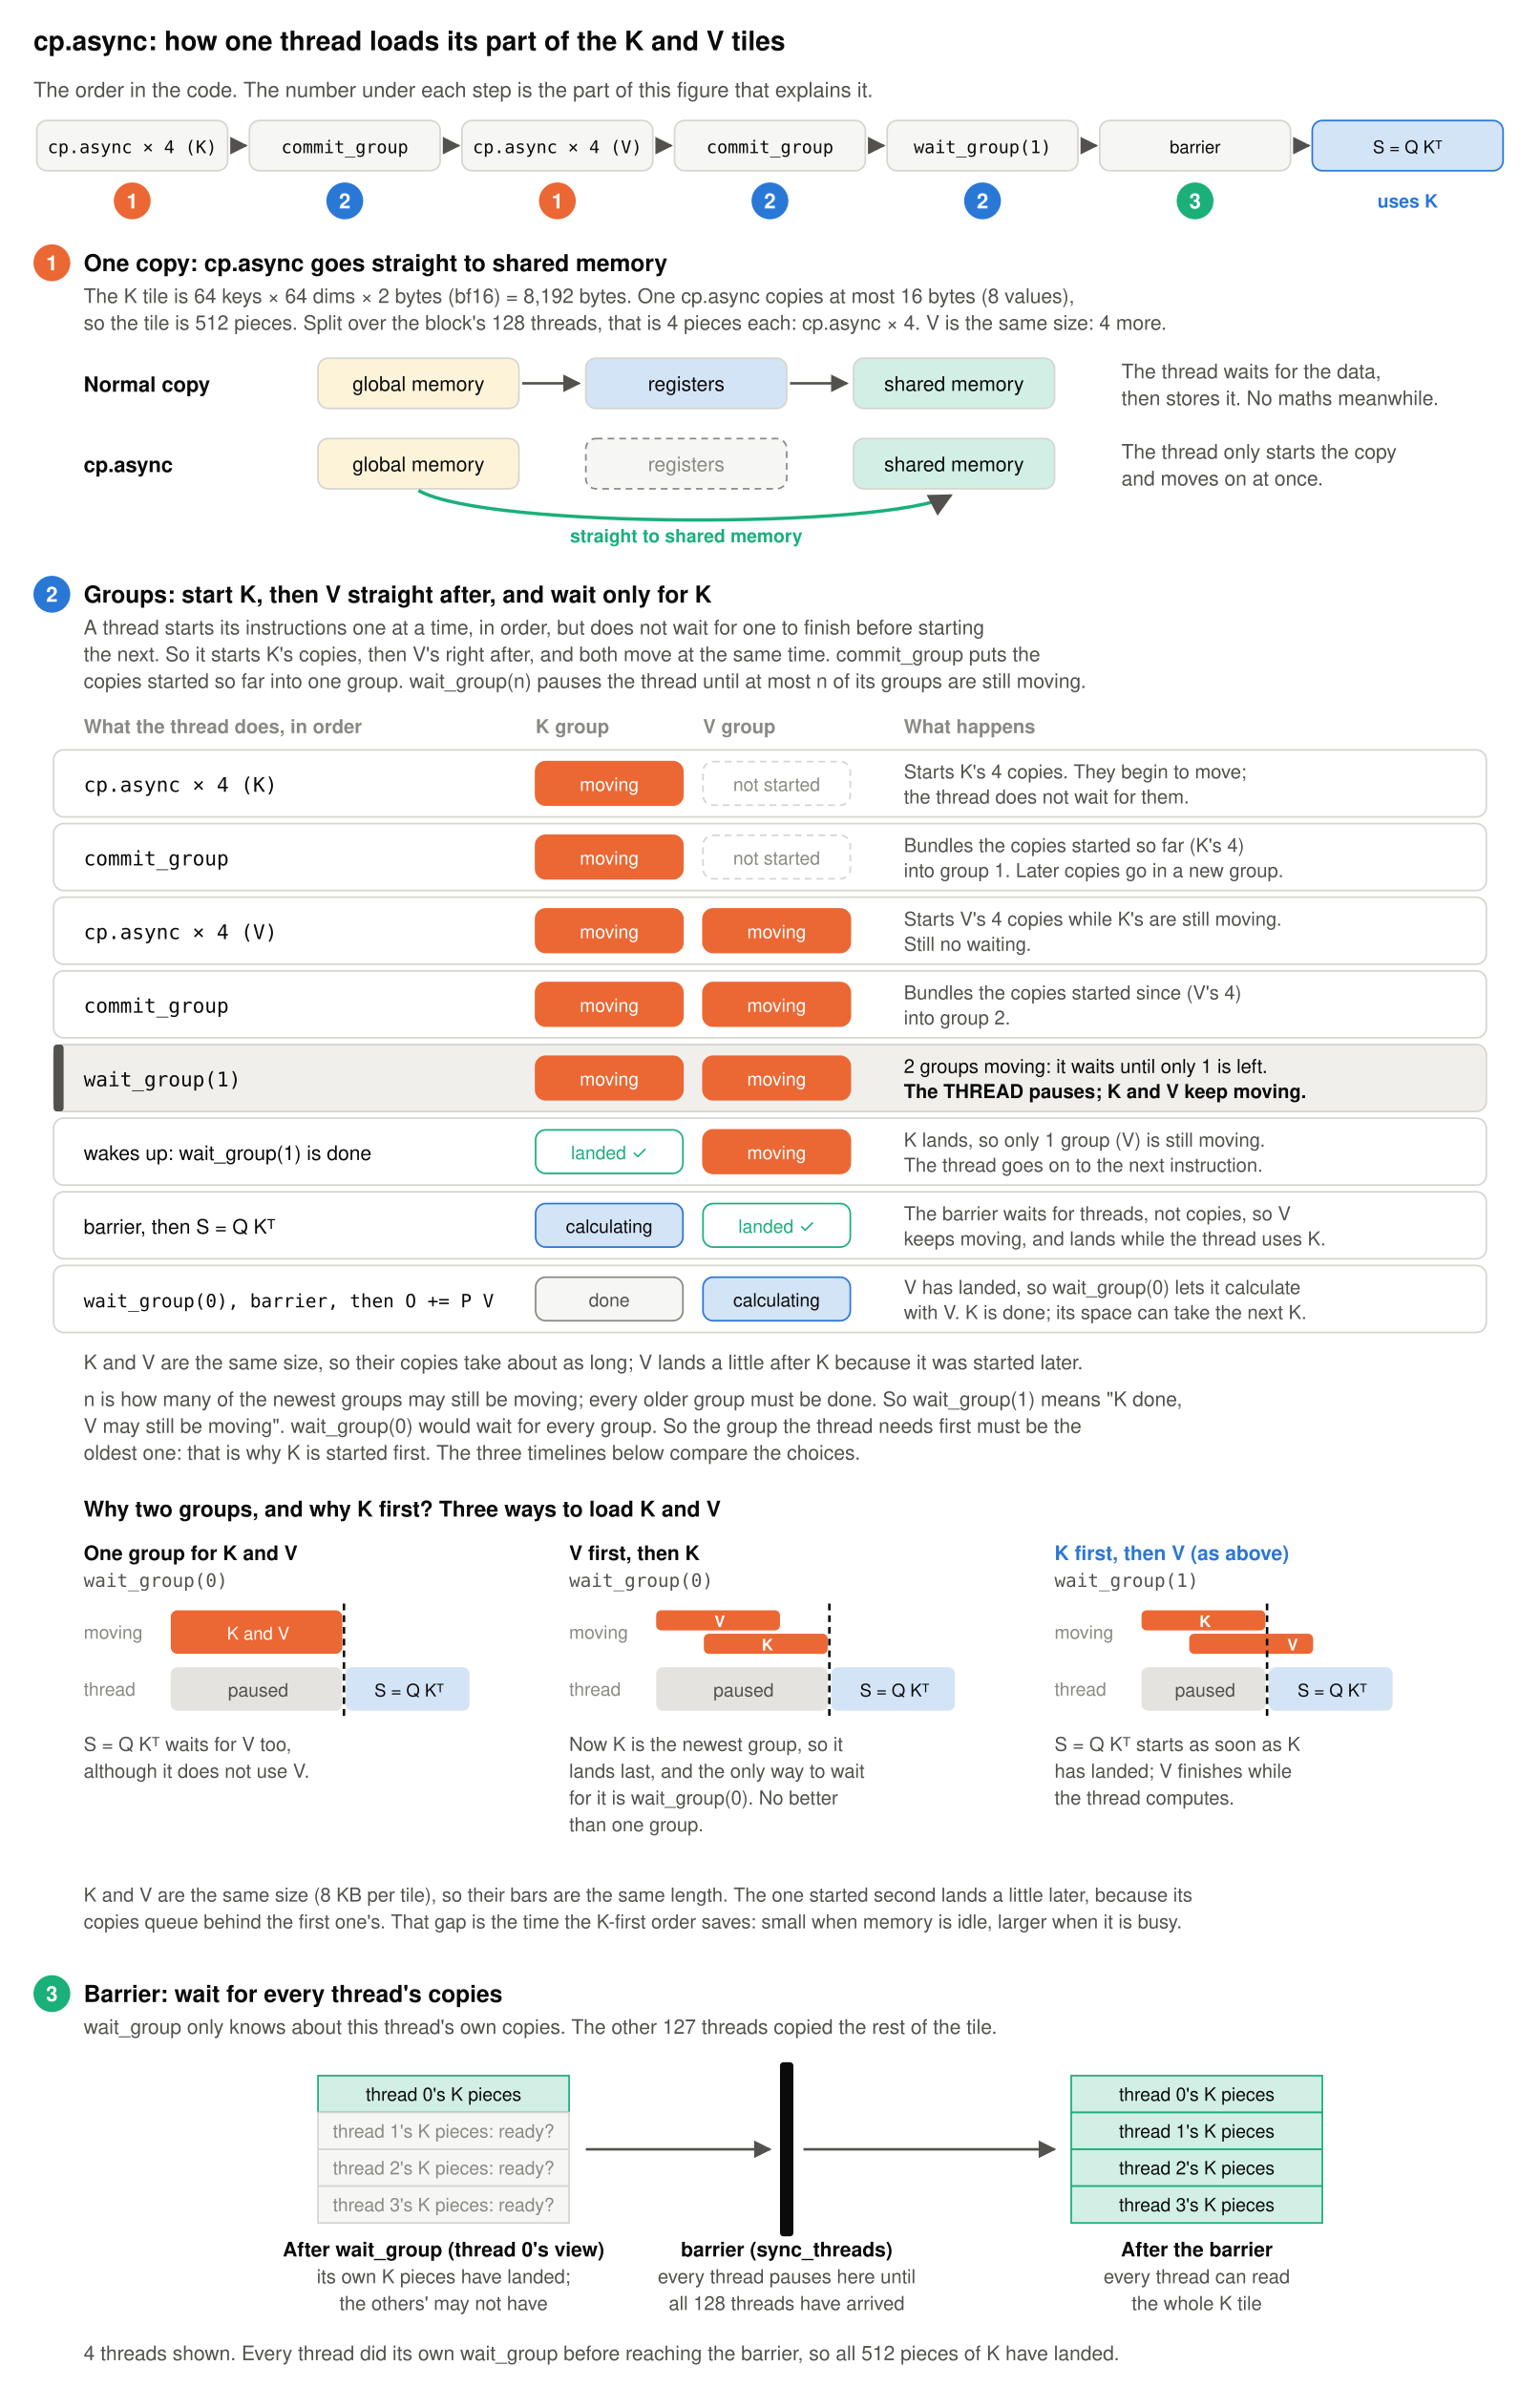
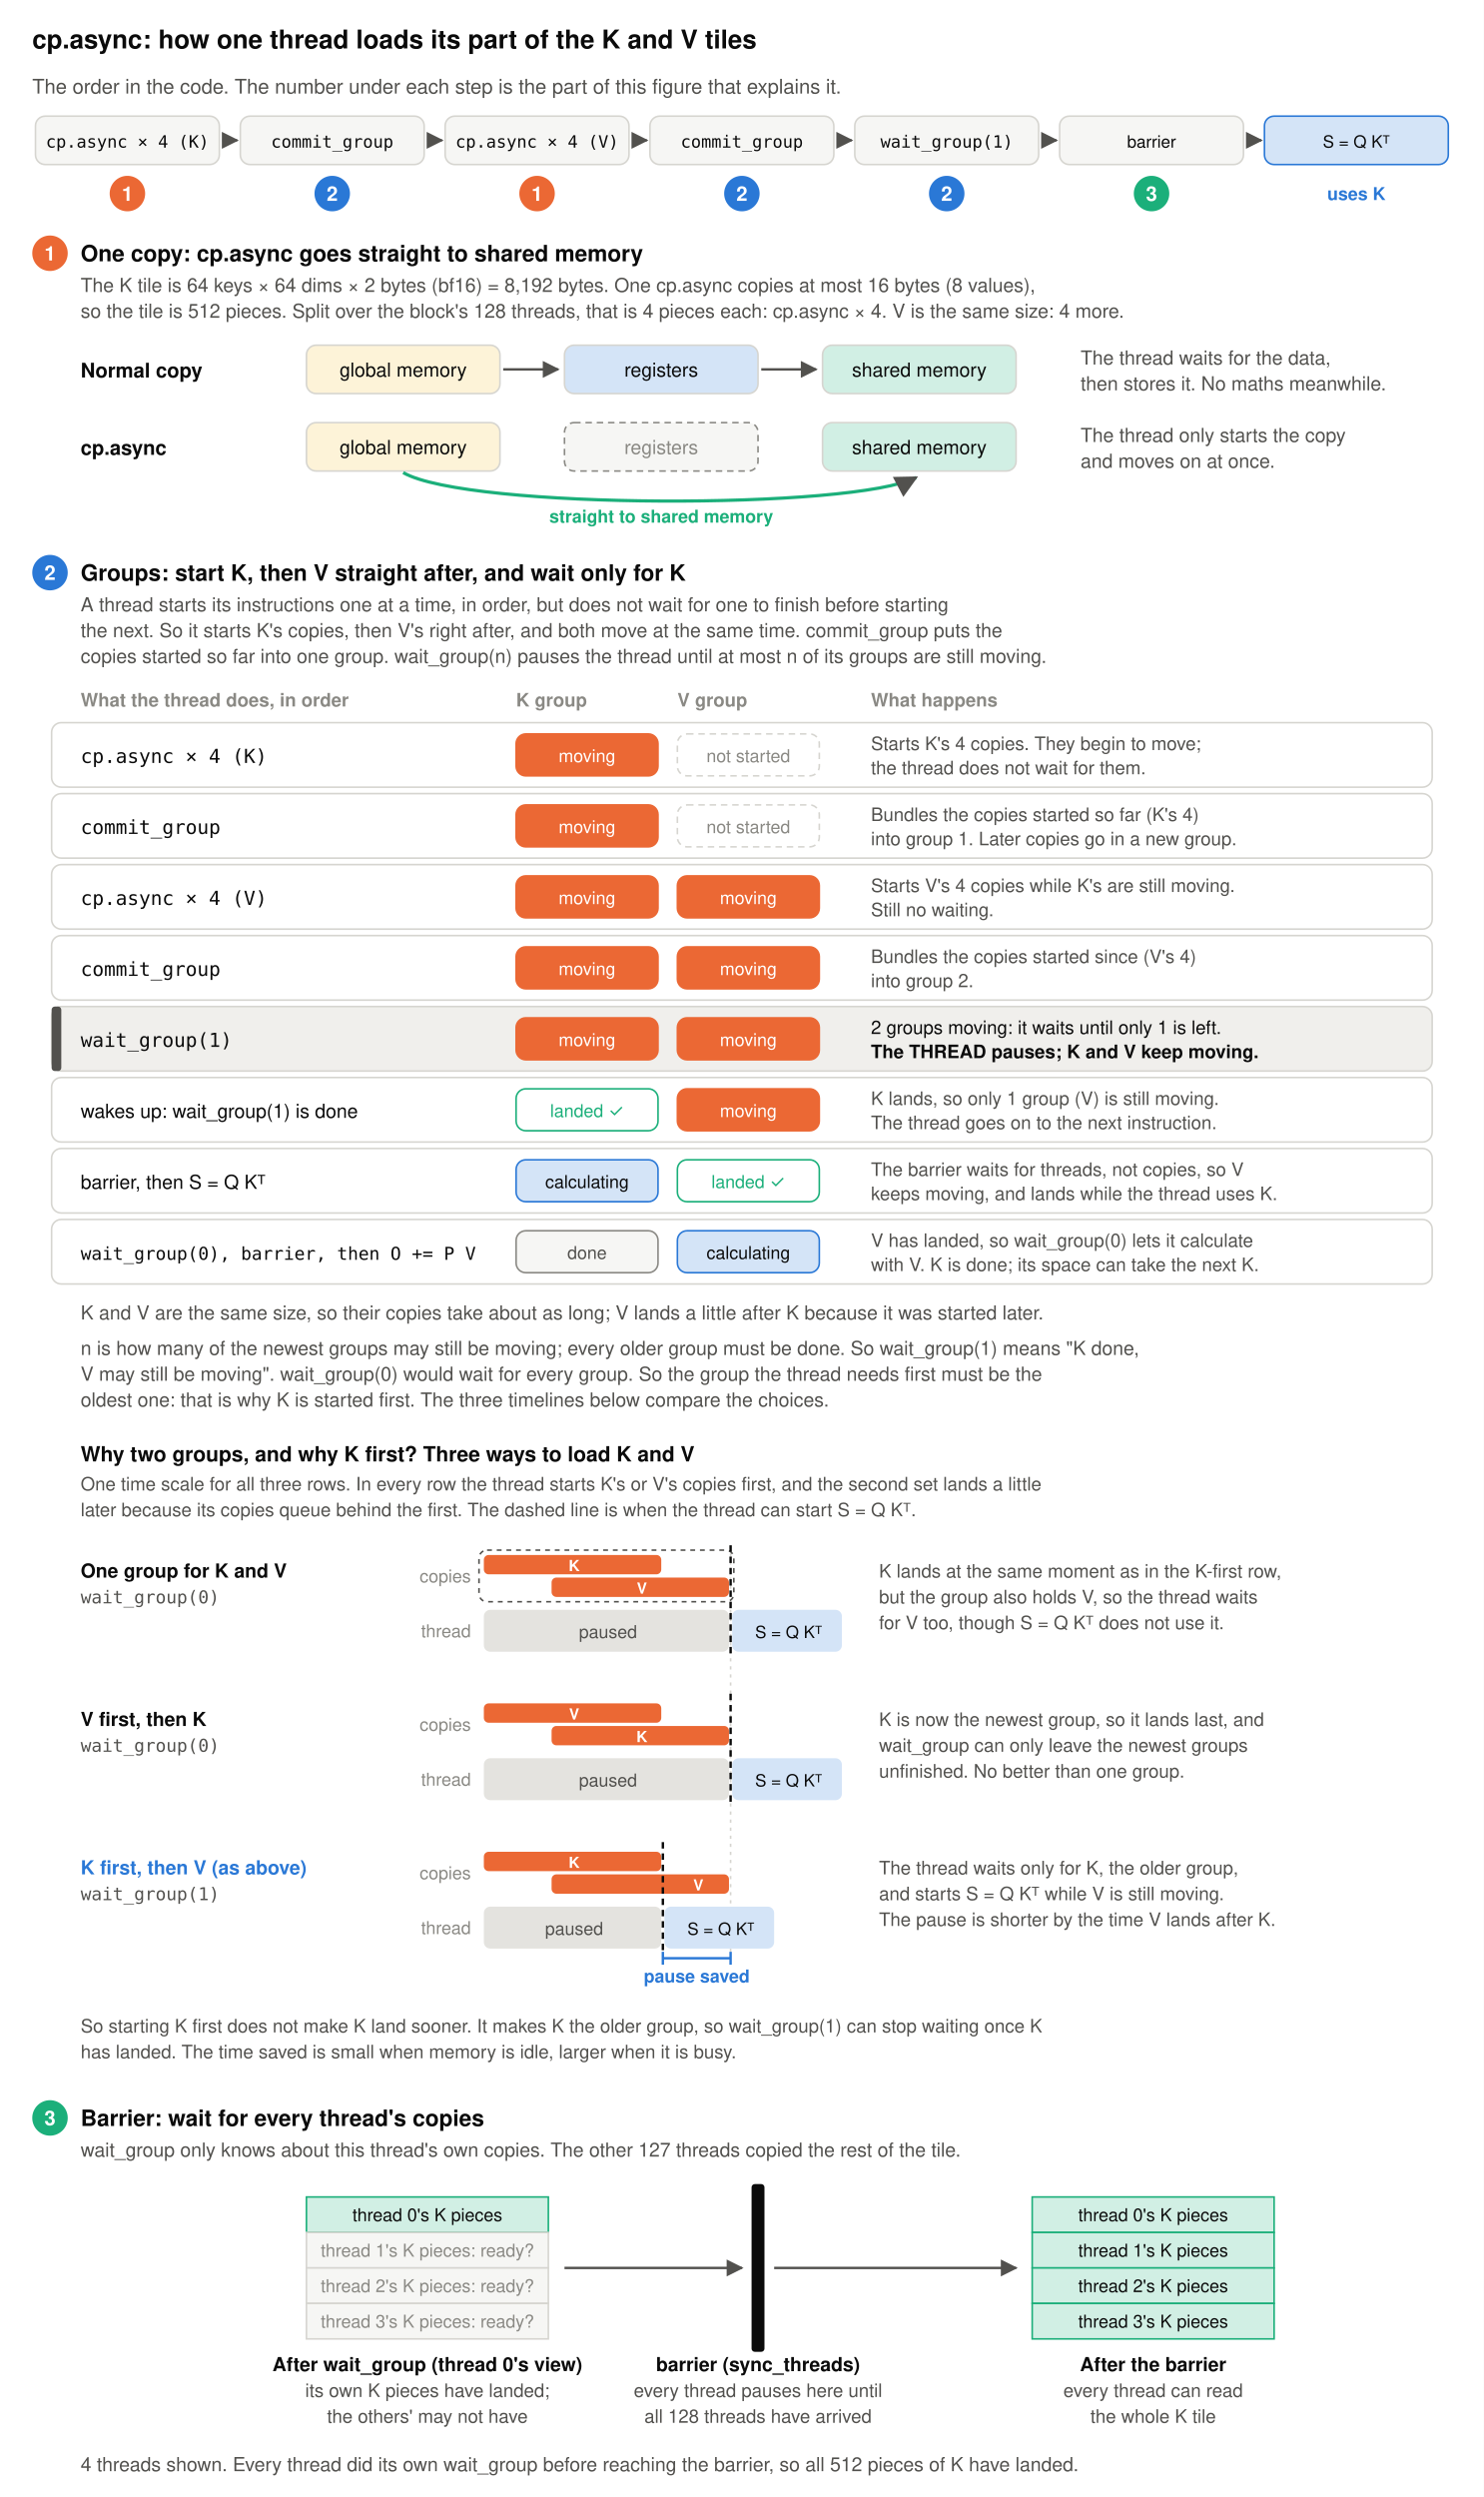
- <svg xmlns="http://www.w3.org/2000/svg" viewBox="0 0 920 1426" width="920" height="1426" font-family="system-ui, -apple-system, 'Segoe UI', Helvetica, Arial, sans-serif">
-   <rect width="920" height="1426" fill="#ffffff" />
+ <svg xmlns="http://www.w3.org/2000/svg" viewBox="0 0 920 1548" width="920" height="1548" font-family="system-ui, -apple-system, 'Segoe UI', Helvetica, Arial, sans-serif">
+   <rect width="920" height="1548" fill="#ffffff" />
  <defs>
    <marker id="ah8" viewBox="0 0 10 10" refX="9" refY="5" markerWidth="7" markerHeight="7" orient="auto">
      <path d="M0,0 L10,5 L0,10 z" fill="#52514e" />
    </marker>
  </defs>
  <text x="20" y="30" font-size="16" fill="#0b0b0b" text-anchor="start" font-weight="600">cp.async: how one thread loads its part of the K and V tiles</text>
  <text x="20" y="58" font-size="12.5" fill="#52514e" text-anchor="start" font-weight="normal">The order in the code. The number under each step is the part of this figure that explains it.</text>
  <rect x="22" y="72" width="114" height="30" fill="#f6f6f4" stroke="#d6d5d0" stroke-width="1" rx="6" />
  <text x="79.0" y="91.5" font-size="10.5" fill="#0b0b0b" text-anchor="middle" font-weight="normal" font-family="ui-monospace, 'SF Mono', Menlo, Consolas, 'DejaVu Sans Mono', monospace">cp.async × 4 (K)</text>
  <line x1="138" y1="87" x2="147" y2="87" stroke="#52514e" stroke-width="1.5" marker-end="url(#ah8)" />
  <circle cx="79.0" cy="120" r="11" fill="#eb6834" />
  <text x="79.0" y="124.5" font-size="12.5" fill="#ffffff" text-anchor="middle" font-weight="700">1</text>
  <rect x="149" y="72" width="114" height="30" fill="#f6f6f4" stroke="#d6d5d0" stroke-width="1" rx="6" />
  <text x="206.0" y="91.5" font-size="10.5" fill="#0b0b0b" text-anchor="middle" font-weight="normal" font-family="ui-monospace, 'SF Mono', Menlo, Consolas, 'DejaVu Sans Mono', monospace">commit_group</text>
  <line x1="265" y1="87" x2="274" y2="87" stroke="#52514e" stroke-width="1.5" marker-end="url(#ah8)" />
  <circle cx="206.0" cy="120" r="11" fill="#2a78d6" />
  <text x="206.0" y="124.5" font-size="12.5" fill="#ffffff" text-anchor="middle" font-weight="700">2</text>
  <rect x="276" y="72" width="114" height="30" fill="#f6f6f4" stroke="#d6d5d0" stroke-width="1" rx="6" />
  <text x="333.0" y="91.5" font-size="10.5" fill="#0b0b0b" text-anchor="middle" font-weight="normal" font-family="ui-monospace, 'SF Mono', Menlo, Consolas, 'DejaVu Sans Mono', monospace">cp.async × 4 (V)</text>
  <line x1="392" y1="87" x2="401" y2="87" stroke="#52514e" stroke-width="1.5" marker-end="url(#ah8)" />
  <circle cx="333.0" cy="120" r="11" fill="#eb6834" />
  <text x="333.0" y="124.5" font-size="12.5" fill="#ffffff" text-anchor="middle" font-weight="700">1</text>
  <rect x="403" y="72" width="114" height="30" fill="#f6f6f4" stroke="#d6d5d0" stroke-width="1" rx="6" />
  <text x="460.0" y="91.5" font-size="10.5" fill="#0b0b0b" text-anchor="middle" font-weight="normal" font-family="ui-monospace, 'SF Mono', Menlo, Consolas, 'DejaVu Sans Mono', monospace">commit_group</text>
  <line x1="519" y1="87" x2="528" y2="87" stroke="#52514e" stroke-width="1.5" marker-end="url(#ah8)" />
  <circle cx="460.0" cy="120" r="11" fill="#2a78d6" />
  <text x="460.0" y="124.5" font-size="12.5" fill="#ffffff" text-anchor="middle" font-weight="700">2</text>
  <rect x="530" y="72" width="114" height="30" fill="#f6f6f4" stroke="#d6d5d0" stroke-width="1" rx="6" />
  <text x="587.0" y="91.5" font-size="10.5" fill="#0b0b0b" text-anchor="middle" font-weight="normal" font-family="ui-monospace, 'SF Mono', Menlo, Consolas, 'DejaVu Sans Mono', monospace">wait_group(1)</text>
  <line x1="646" y1="87" x2="655" y2="87" stroke="#52514e" stroke-width="1.5" marker-end="url(#ah8)" />
  <circle cx="587.0" cy="120" r="11" fill="#2a78d6" />
  <text x="587.0" y="124.5" font-size="12.5" fill="#ffffff" text-anchor="middle" font-weight="700">2</text>
  <rect x="657" y="72" width="114" height="30" fill="#f6f6f4" stroke="#d6d5d0" stroke-width="1" rx="6" />
  <text x="714.0" y="91.5" font-size="10.5" fill="#0b0b0b" text-anchor="middle" font-weight="normal">barrier</text>
  <line x1="773" y1="87" x2="782" y2="87" stroke="#52514e" stroke-width="1.5" marker-end="url(#ah8)" />
  <circle cx="714.0" cy="120" r="11" fill="#1baf7a" />
  <text x="714.0" y="124.5" font-size="12.5" fill="#ffffff" text-anchor="middle" font-weight="700">3</text>
  <rect x="784" y="72" width="114" height="30" fill="#d4e4f7" stroke="#2a78d6" stroke-width="1" rx="6" />
  <text x="841.0" y="91.5" font-size="10.5" fill="#0b0b0b" text-anchor="middle" font-weight="normal">S = Q Kᵀ</text>
  <text x="841.0" y="124" font-size="11" fill="#2a78d6" text-anchor="middle" font-weight="600">uses K</text>
  <circle cx="31" cy="157" r="11" fill="#eb6834" />
  <text x="31" y="161.5" font-size="12.5" fill="#ffffff" text-anchor="middle" font-weight="700">1</text>
  <text x="50" y="162" font-size="14" fill="#0b0b0b" text-anchor="start" font-weight="600">One copy: cp.async goes straight to shared memory</text>
  <text x="50" y="181" font-size="12" fill="#52514e" text-anchor="start" font-weight="normal">The K tile is 64 keys × 64 dims × 2 bytes (bf16) = 8,192 bytes. One cp.async copies at most 16 bytes (8 values),</text>
  <text x="50" y="197" font-size="12" fill="#52514e" text-anchor="start" font-weight="normal">so the tile is 512 pieces. Split over the block's 128 threads, that is 4 pieces each: cp.async × 4. V is the same size: 4 more.</text>
  <text x="50" y="234" font-size="12.5" fill="#0b0b0b" text-anchor="start" font-weight="600">Normal copy</text>
  <rect x="190" y="214" width="120" height="30" fill="#fdf3d8" stroke="#d6d5d0" stroke-width="1" rx="6" />
  <text x="250.0" y="233.5" font-size="12" fill="#0b0b0b" text-anchor="middle" font-weight="normal">global memory</text>
  <rect x="350" y="214" width="120" height="30" fill="#d4e4f7" stroke="#d6d5d0" stroke-width="1" rx="6" />
  <text x="410.0" y="233.5" font-size="12" fill="#0b0b0b" text-anchor="middle" font-weight="normal">registers</text>
  <rect x="510" y="214" width="120" height="30" fill="#d1efe4" stroke="#d6d5d0" stroke-width="1" rx="6" />
  <text x="570.0" y="233.5" font-size="12" fill="#0b0b0b" text-anchor="middle" font-weight="normal">shared memory</text>
  <line x1="312" y1="229" x2="346" y2="229" stroke="#52514e" stroke-width="1.5" marker-end="url(#ah8)" />
  <line x1="472" y1="229" x2="506" y2="229" stroke="#52514e" stroke-width="1.5" marker-end="url(#ah8)" />
  <text x="670" y="226" font-size="12" fill="#52514e" text-anchor="start" font-weight="normal">The thread waits for the data,</text>
  <text x="670" y="242" font-size="12" fill="#52514e" text-anchor="start" font-weight="normal">then stores it. No maths meanwhile.</text>
  <text x="50" y="282" font-size="12.5" fill="#0b0b0b" text-anchor="start" font-weight="600">cp.async</text>
  <rect x="190" y="262" width="120" height="30" fill="#fdf3d8" stroke="#d6d5d0" stroke-width="1" rx="6" />
  <text x="250.0" y="281.5" font-size="12" fill="#0b0b0b" text-anchor="middle" font-weight="normal">global memory</text>
  <rect x="350" y="262" width="120" height="30" fill="#f6f6f4" stroke="#8a8984" stroke-width="1" stroke-dasharray="4 3" rx="6" />
  <text x="410.0" y="281.5" font-size="12" fill="#8a8984" text-anchor="middle" font-weight="normal">registers</text>
  <rect x="510" y="262" width="120" height="30" fill="#d1efe4" stroke="#d6d5d0" stroke-width="1" rx="6" />
  <text x="570.0" y="281.5" font-size="12" fill="#0b0b0b" text-anchor="middle" font-weight="normal">shared memory</text>
  <path d="M250,293 C290,316 530,316 568,296" fill="none" stroke="#1baf7a" stroke-width="2" marker-end="url(#ah8)" />
  <text x="410" y="324" font-size="11" fill="#1baf7a" text-anchor="middle" font-weight="600">straight to shared memory</text>
  <text x="670" y="274" font-size="12" fill="#52514e" text-anchor="start" font-weight="normal">The thread only starts the copy</text>
  <text x="670" y="290" font-size="12" fill="#52514e" text-anchor="start" font-weight="normal">and moves on at once.</text>
  <circle cx="31" cy="355" r="11" fill="#2a78d6" />
  <text x="31" y="359.5" font-size="12.5" fill="#ffffff" text-anchor="middle" font-weight="700">2</text>
  <text x="50" y="360" font-size="14" fill="#0b0b0b" text-anchor="start" font-weight="600">Groups: start K, then V straight after, and wait only for K</text>
  <text x="50" y="379" font-size="12" fill="#52514e" text-anchor="start" font-weight="normal">A thread starts its instructions one at a time, in order, but does not wait for one to finish before starting</text>
  <text x="50" y="395" font-size="12" fill="#52514e" text-anchor="start" font-weight="normal">the next. So it starts K's copies, then V's right after, and both move at the same time. commit_group puts the</text>
  <text x="50" y="411" font-size="12" fill="#52514e" text-anchor="start" font-weight="normal">copies started so far into one group. wait_group(n) pauses the thread until at most n of its groups are still moving.</text>
  <text x="50" y="438" font-size="11.5" fill="#8a8984" text-anchor="start" font-weight="600">What the thread does, in order</text>
  <text x="320" y="438" font-size="11.5" fill="#8a8984" text-anchor="start" font-weight="600">K group</text>
  <text x="420" y="438" font-size="11.5" fill="#8a8984" text-anchor="start" font-weight="600">V group</text>
  <text x="540" y="438" font-size="11.5" fill="#8a8984" text-anchor="start" font-weight="600">What happens</text>
  <rect x="32" y="448" width="856" height="40" fill="#ffffff" stroke="#d6d5d0" stroke-width="1" rx="6" />
  <text x="50" y="473" font-size="12" fill="#0b0b0b" text-anchor="start" font-weight="normal" font-family="ui-monospace, 'SF Mono', Menlo, Consolas, 'DejaVu Sans Mono', monospace">cp.async × 4 (K)</text>
  <rect x="320" y="455" width="88" height="26" fill="#eb6834" stroke="#eb6834" stroke-width="1" rx="6" />
  <text x="364.0" y="472.5" font-size="11" fill="#ffffff" text-anchor="middle" font-weight="normal">moving</text>
  <rect x="420" y="455" width="88" height="26" fill="#ffffff" stroke="#d6d5d0" stroke-width="1" stroke-dasharray="4 3" rx="6" />
  <text x="464.0" y="472.5" font-size="11" fill="#8a8984" text-anchor="middle" font-weight="normal">not started</text>
  <text x="540" y="465" font-size="11.5" fill="#52514e" text-anchor="start" font-weight="normal">Starts K's 4 copies. They begin to move;</text>
  <text x="540" y="480" font-size="11.5" fill="#52514e" text-anchor="start" font-weight="normal">the thread does not wait for them.</text>
  <rect x="32" y="492" width="856" height="40" fill="#ffffff" stroke="#d6d5d0" stroke-width="1" rx="6" />
  <text x="50" y="517" font-size="12" fill="#0b0b0b" text-anchor="start" font-weight="normal" font-family="ui-monospace, 'SF Mono', Menlo, Consolas, 'DejaVu Sans Mono', monospace">commit_group</text>
  <rect x="320" y="499" width="88" height="26" fill="#eb6834" stroke="#eb6834" stroke-width="1" rx="6" />
  <text x="364.0" y="516.5" font-size="11" fill="#ffffff" text-anchor="middle" font-weight="normal">moving</text>
  <rect x="420" y="499" width="88" height="26" fill="#ffffff" stroke="#d6d5d0" stroke-width="1" stroke-dasharray="4 3" rx="6" />
  <text x="464.0" y="516.5" font-size="11" fill="#8a8984" text-anchor="middle" font-weight="normal">not started</text>
  <text x="540" y="509" font-size="11.5" fill="#52514e" text-anchor="start" font-weight="normal">Bundles the copies started so far (K's 4)</text>
  <text x="540" y="524" font-size="11.5" fill="#52514e" text-anchor="start" font-weight="normal">into group 1. Later copies go in a new group.</text>
  <rect x="32" y="536" width="856" height="40" fill="#ffffff" stroke="#d6d5d0" stroke-width="1" rx="6" />
  <text x="50" y="561" font-size="12" fill="#0b0b0b" text-anchor="start" font-weight="normal" font-family="ui-monospace, 'SF Mono', Menlo, Consolas, 'DejaVu Sans Mono', monospace">cp.async × 4 (V)</text>
  <rect x="320" y="543" width="88" height="26" fill="#eb6834" stroke="#eb6834" stroke-width="1" rx="6" />
  <text x="364.0" y="560.5" font-size="11" fill="#ffffff" text-anchor="middle" font-weight="normal">moving</text>
  <rect x="420" y="543" width="88" height="26" fill="#eb6834" stroke="#eb6834" stroke-width="1" rx="6" />
  <text x="464.0" y="560.5" font-size="11" fill="#ffffff" text-anchor="middle" font-weight="normal">moving</text>
  <text x="540" y="553" font-size="11.5" fill="#52514e" text-anchor="start" font-weight="normal">Starts V's 4 copies while K's are still moving.</text>
  <text x="540" y="568" font-size="11.5" fill="#52514e" text-anchor="start" font-weight="normal">Still no waiting.</text>
  <rect x="32" y="580" width="856" height="40" fill="#ffffff" stroke="#d6d5d0" stroke-width="1" rx="6" />
  <text x="50" y="605" font-size="12" fill="#0b0b0b" text-anchor="start" font-weight="normal" font-family="ui-monospace, 'SF Mono', Menlo, Consolas, 'DejaVu Sans Mono', monospace">commit_group</text>
  <rect x="320" y="587" width="88" height="26" fill="#eb6834" stroke="#eb6834" stroke-width="1" rx="6" />
  <text x="364.0" y="604.5" font-size="11" fill="#ffffff" text-anchor="middle" font-weight="normal">moving</text>
  <rect x="420" y="587" width="88" height="26" fill="#eb6834" stroke="#eb6834" stroke-width="1" rx="6" />
  <text x="464.0" y="604.5" font-size="11" fill="#ffffff" text-anchor="middle" font-weight="normal">moving</text>
  <text x="540" y="597" font-size="11.5" fill="#52514e" text-anchor="start" font-weight="normal">Bundles the copies started since (V's 4)</text>
  <text x="540" y="612" font-size="11.5" fill="#52514e" text-anchor="start" font-weight="normal">into group 2.</text>
  <rect x="32" y="624" width="856" height="40" fill="#f0efec" stroke="#d6d5d0" stroke-width="1" rx="6" />
  <rect x="32" y="624" width="6" height="40" fill="#52514e" stroke="none" stroke-width="1" rx="2" />
  <text x="50" y="649" font-size="12" fill="#0b0b0b" text-anchor="start" font-weight="normal" font-family="ui-monospace, 'SF Mono', Menlo, Consolas, 'DejaVu Sans Mono', monospace">wait_group(1)</text>
  <rect x="320" y="631" width="88" height="26" fill="#eb6834" stroke="#eb6834" stroke-width="1" rx="6" />
  <text x="364.0" y="648.5" font-size="11" fill="#ffffff" text-anchor="middle" font-weight="normal">moving</text>
  <rect x="420" y="631" width="88" height="26" fill="#eb6834" stroke="#eb6834" stroke-width="1" rx="6" />
  <text x="464.0" y="648.5" font-size="11" fill="#ffffff" text-anchor="middle" font-weight="normal">moving</text>
  <text x="540" y="641" font-size="11.5" fill="#0b0b0b" text-anchor="start" font-weight="normal">2 groups moving: it waits until only 1 is left.</text>
  <text x="540" y="656" font-size="11.5" fill="#0b0b0b" text-anchor="start" font-weight="600">The THREAD pauses; K and V keep moving.</text>
  <rect x="32" y="668" width="856" height="40" fill="#ffffff" stroke="#d6d5d0" stroke-width="1" rx="6" />
  <text x="50" y="693" font-size="12" fill="#0b0b0b" text-anchor="start" font-weight="normal">wakes up: wait_group(1) is done</text>
  <rect x="320" y="675" width="88" height="26" fill="#ffffff" stroke="#1baf7a" stroke-width="1" rx="6" />
  <text x="364.0" y="692.5" font-size="11" fill="#1baf7a" text-anchor="middle" font-weight="normal">landed ✓</text>
  <rect x="420" y="675" width="88" height="26" fill="#eb6834" stroke="#eb6834" stroke-width="1" rx="6" />
  <text x="464.0" y="692.5" font-size="11" fill="#ffffff" text-anchor="middle" font-weight="normal">moving</text>
  <text x="540" y="685" font-size="11.5" fill="#52514e" text-anchor="start" font-weight="normal">K lands, so only 1 group (V) is still moving.</text>
  <text x="540" y="700" font-size="11.5" fill="#52514e" text-anchor="start" font-weight="normal">The thread goes on to the next instruction.</text>
  <rect x="32" y="712" width="856" height="40" fill="#ffffff" stroke="#d6d5d0" stroke-width="1" rx="6" />
  <text x="50" y="737" font-size="12" fill="#0b0b0b" text-anchor="start" font-weight="normal">barrier, then S = Q Kᵀ</text>
  <rect x="320" y="719" width="88" height="26" fill="#d4e4f7" stroke="#2a78d6" stroke-width="1" rx="6" />
  <text x="364.0" y="736.5" font-size="11" fill="#0b0b0b" text-anchor="middle" font-weight="normal">calculating</text>
  <rect x="420" y="719" width="88" height="26" fill="#ffffff" stroke="#1baf7a" stroke-width="1" rx="6" />
  <text x="464.0" y="736.5" font-size="11" fill="#1baf7a" text-anchor="middle" font-weight="normal">landed ✓</text>
  <text x="540" y="729" font-size="11.5" fill="#52514e" text-anchor="start" font-weight="normal">The barrier waits for threads, not copies, so V</text>
  <text x="540" y="744" font-size="11.5" fill="#52514e" text-anchor="start" font-weight="normal">keeps moving, and lands while the thread uses K.</text>
  <rect x="32" y="756" width="856" height="40" fill="#ffffff" stroke="#d6d5d0" stroke-width="1" rx="6" />
  <text x="50" y="781" font-size="11" fill="#0b0b0b" text-anchor="start" font-weight="normal" font-family="ui-monospace, 'SF Mono', Menlo, Consolas, 'DejaVu Sans Mono', monospace">wait_group(0), barrier, then O += P V</text>
  <rect x="320" y="763" width="88" height="26" fill="#f6f6f4" stroke="#8a8984" stroke-width="1" rx="6" />
  <text x="364.0" y="780.5" font-size="11" fill="#52514e" text-anchor="middle" font-weight="normal">done</text>
  <rect x="420" y="763" width="88" height="26" fill="#d4e4f7" stroke="#2a78d6" stroke-width="1" rx="6" />
  <text x="464.0" y="780.5" font-size="11" fill="#0b0b0b" text-anchor="middle" font-weight="normal">calculating</text>
  <text x="540" y="773" font-size="11.5" fill="#52514e" text-anchor="start" font-weight="normal">V has landed, so wait_group(0) lets it calculate</text>
  <text x="540" y="788" font-size="11.5" fill="#52514e" text-anchor="start" font-weight="normal">with V. K is done; its space can take the next K.</text>
  <text x="50" y="818" font-size="12" fill="#52514e" text-anchor="start" font-weight="normal">K and V are the same size, so their copies take about as long; V lands a little after K because it was started later.</text>
  <text x="50" y="840" font-size="12" fill="#52514e" text-anchor="start" font-weight="normal">n is how many of the newest groups may still be moving; every older group must be done. So wait_group(1) means "K done,</text>
  <text x="50" y="856" font-size="12" fill="#52514e" text-anchor="start" font-weight="normal">V may still be moving". wait_group(0) would wait for every group. So the group the thread needs first must be the</text>
  <text x="50" y="872" font-size="12" fill="#52514e" text-anchor="start" font-weight="normal">oldest one: that is why K is started first. The three timelines below compare the choices.</text>
  <text x="50" y="906" font-size="13" fill="#0b0b0b" text-anchor="start" font-weight="600">Why two groups, and why K first? Three ways to load K and V</text>
-   <text x="50" y="932" font-size="12" fill="#0b0b0b" text-anchor="start" font-weight="600">One group for K and V</text>
-   <text x="50" y="948" font-size="11" fill="#52514e" text-anchor="start" font-weight="normal" font-family="ui-monospace, 'SF Mono', Menlo, Consolas, 'DejaVu Sans Mono', monospace">wait_group(0)</text>
-   <text x="50" y="979" font-size="11" fill="#8a8984" text-anchor="start" font-weight="normal">moving</text>
-   <text x="50" y="1013" font-size="11" fill="#8a8984" text-anchor="start" font-weight="normal">thread</text>
-   <rect x="102" y="962" width="102.5" height="26" fill="#eb6834" stroke="none" stroke-width="1" rx="4" />
-   <text x="154.25" y="979.5" font-size="10.5" fill="#ffffff" text-anchor="middle" font-weight="normal">K and V</text>
-   <rect x="102" y="996" width="102.5" height="26" fill="#e4e3df" stroke="none" stroke-width="1" rx="4" />
-   <text x="154.25" y="1013.5" font-size="11" fill="#52514e" text-anchor="middle" font-weight="normal">paused</text>
-   <rect x="206.5" y="996" width="74" height="26" fill="#d4e4f7" stroke="none" stroke-width="1" rx="4" />
-   <text x="244.5" y="1013.5" font-size="10.5" fill="#0b0b0b" text-anchor="middle" font-weight="normal">S = Q Kᵀ</text>
-   <line x1="205.5" y1="958" x2="205.5" y2="1026" stroke="#0b0b0b" stroke-width="1.5" stroke-dasharray="4 3" />
-   <text x="50" y="1046" font-size="11.5" fill="#52514e" text-anchor="start" font-weight="normal">S = Q Kᵀ waits for V too,</text>
-   <text x="50" y="1062" font-size="11.5" fill="#52514e" text-anchor="start" font-weight="normal">although it does not use V.</text>
-   <text x="340" y="932" font-size="12" fill="#0b0b0b" text-anchor="start" font-weight="600">V first, then K</text>
-   <text x="340" y="948" font-size="11" fill="#52514e" text-anchor="start" font-weight="normal" font-family="ui-monospace, 'SF Mono', Menlo, Consolas, 'DejaVu Sans Mono', monospace">wait_group(0)</text>
-   <text x="340" y="979" font-size="11" fill="#8a8984" text-anchor="start" font-weight="normal">moving</text>
-   <text x="340" y="1013" font-size="11" fill="#8a8984" text-anchor="start" font-weight="normal">thread</text>
-   <rect x="392.0" y="962" width="74" height="12" fill="#eb6834" stroke="none" stroke-width="1" rx="3" />
-   <text x="430.0" y="972" font-size="9.5" fill="#ffffff" text-anchor="middle" font-weight="600">V</text>
-   <rect x="420.5" y="976" width="74" height="12" fill="#eb6834" stroke="none" stroke-width="1" rx="3" />
-   <text x="458.5" y="986" font-size="9.5" fill="#ffffff" text-anchor="middle" font-weight="600">K</text>
-   <rect x="392" y="996" width="102.5" height="26" fill="#e4e3df" stroke="none" stroke-width="1" rx="4" />
-   <text x="444.25" y="1013.5" font-size="11" fill="#52514e" text-anchor="middle" font-weight="normal">paused</text>
-   <rect x="496.5" y="996" width="74" height="26" fill="#d4e4f7" stroke="none" stroke-width="1" rx="4" />
-   <text x="534.5" y="1013.5" font-size="10.5" fill="#0b0b0b" text-anchor="middle" font-weight="normal">S = Q Kᵀ</text>
-   <line x1="495.5" y1="958" x2="495.5" y2="1026" stroke="#0b0b0b" stroke-width="1.5" stroke-dasharray="4 3" />
-   <text x="340" y="1046" font-size="11.5" fill="#52514e" text-anchor="start" font-weight="normal">Now K is the newest group, so it</text>
-   <text x="340" y="1062" font-size="11.5" fill="#52514e" text-anchor="start" font-weight="normal">lands last, and the only way to wait</text>
-   <text x="340" y="1078" font-size="11.5" fill="#52514e" text-anchor="start" font-weight="normal">for it is wait_group(0). No better</text>
-   <text x="340" y="1094" font-size="11.5" fill="#52514e" text-anchor="start" font-weight="normal">than one group.</text>
-   <text x="630" y="932" font-size="12" fill="#2a78d6" text-anchor="start" font-weight="600">K first, then V (as above)</text>
-   <text x="630" y="948" font-size="11" fill="#52514e" text-anchor="start" font-weight="normal" font-family="ui-monospace, 'SF Mono', Menlo, Consolas, 'DejaVu Sans Mono', monospace">wait_group(1)</text>
-   <text x="630" y="979" font-size="11" fill="#8a8984" text-anchor="start" font-weight="normal">moving</text>
-   <text x="630" y="1013" font-size="11" fill="#8a8984" text-anchor="start" font-weight="normal">thread</text>
-   <rect x="682.0" y="962" width="74" height="12" fill="#eb6834" stroke="none" stroke-width="1" rx="3" />
-   <text x="720.0" y="972" font-size="9.5" fill="#ffffff" text-anchor="middle" font-weight="600">K</text>
-   <rect x="710.5" y="976" width="74" height="12" fill="#eb6834" stroke="none" stroke-width="1" rx="3" />
-   <text x="772.25" y="986" font-size="9.5" fill="#ffffff" text-anchor="middle" font-weight="600">V</text>
-   <rect x="682" y="996" width="74" height="26" fill="#e4e3df" stroke="none" stroke-width="1" rx="4" />
-   <text x="720.0" y="1013.5" font-size="11" fill="#52514e" text-anchor="middle" font-weight="normal">paused</text>
-   <rect x="758" y="996" width="74" height="26" fill="#d4e4f7" stroke="none" stroke-width="1" rx="4" />
-   <text x="796" y="1013.5" font-size="10.5" fill="#0b0b0b" text-anchor="middle" font-weight="normal">S = Q Kᵀ</text>
-   <line x1="757" y1="958" x2="757" y2="1026" stroke="#0b0b0b" stroke-width="1.5" stroke-dasharray="4 3" />
-   <text x="630" y="1046" font-size="11.5" fill="#52514e" text-anchor="start" font-weight="normal">S = Q Kᵀ starts as soon as K</text>
-   <text x="630" y="1062" font-size="11.5" fill="#52514e" text-anchor="start" font-weight="normal">has landed; V finishes while</text>
-   <text x="630" y="1078" font-size="11.5" fill="#52514e" text-anchor="start" font-weight="normal">the thread computes.</text>
-   <text x="50" y="1136" font-size="11.5" fill="#52514e" text-anchor="start" font-weight="normal">K and V are the same size (8 KB per tile), so their bars are the same length. The one started second lands a little later, because its</text>
-   <text x="50" y="1152" font-size="11.5" fill="#52514e" text-anchor="start" font-weight="normal">copies queue behind the first one's. That gap is the time the K-first order saves: small when memory is idle, larger when it is busy.</text>
-   <circle cx="31" cy="1191" r="11" fill="#1baf7a" />
-   <text x="31" y="1195.5" font-size="12.5" fill="#ffffff" text-anchor="middle" font-weight="700">3</text>
-   <text x="50" y="1196" font-size="14" fill="#0b0b0b" text-anchor="start" font-weight="600">Barrier: wait for every thread's copies</text>
-   <text x="50" y="1215" font-size="12" fill="#52514e" text-anchor="start" font-weight="normal">wait_group only knows about this thread's own copies. The other 127 threads copied the rest of the tile.</text>
-   <rect x="190" y="1240" width="150" height="22" fill="#d1efe4" stroke="#1baf7a" stroke-width="1" rx="0" />
-   <text x="265.0" y="1255" font-size="11" fill="#0b0b0b" text-anchor="middle" font-weight="normal">thread 0's K pieces</text>
-   <rect x="190" y="1262" width="150" height="22" fill="#f6f6f4" stroke="#d6d5d0" stroke-width="1" rx="0" />
-   <text x="265.0" y="1277" font-size="11" fill="#8a8984" text-anchor="middle" font-weight="normal">thread 1's K pieces: ready?</text>
-   <rect x="190" y="1284" width="150" height="22" fill="#f6f6f4" stroke="#d6d5d0" stroke-width="1" rx="0" />
-   <text x="265.0" y="1299" font-size="11" fill="#8a8984" text-anchor="middle" font-weight="normal">thread 2's K pieces: ready?</text>
-   <rect x="190" y="1306" width="150" height="22" fill="#f6f6f4" stroke="#d6d5d0" stroke-width="1" rx="0" />
-   <text x="265.0" y="1321" font-size="11" fill="#8a8984" text-anchor="middle" font-weight="normal">thread 3's K pieces: ready?</text>
-   <text x="265.0" y="1348" font-size="12" fill="#0b0b0b" text-anchor="middle" font-weight="600">After wait_group (thread 0's view)</text>
-   <text x="265.0" y="1364" font-size="11.5" fill="#52514e" text-anchor="middle" font-weight="normal">its own K pieces have landed;</text>
-   <text x="265.0" y="1380" font-size="11.5" fill="#52514e" text-anchor="middle" font-weight="normal">the others' may not have</text>
-   <rect x="466" y="1232" width="8" height="104" fill="#0b0b0b" stroke="none" stroke-width="1" rx="2" />
-   <line x1="350" y1="1284" x2="460" y2="1284" stroke="#52514e" stroke-width="1.5" marker-end="url(#ah8)" />
-   <line x1="480" y1="1284" x2="630" y2="1284" stroke="#52514e" stroke-width="1.5" marker-end="url(#ah8)" />
-   <text x="470" y="1348" font-size="12" fill="#0b0b0b" text-anchor="middle" font-weight="600">barrier (sync_threads)</text>
-   <text x="470" y="1364" font-size="11.5" fill="#52514e" text-anchor="middle" font-weight="normal">every thread pauses here until</text>
-   <text x="470" y="1380" font-size="11.5" fill="#52514e" text-anchor="middle" font-weight="normal">all 128 threads have arrived</text>
-   <rect x="640" y="1240" width="150" height="22" fill="#d1efe4" stroke="#1baf7a" stroke-width="1" rx="0" />
-   <text x="715.0" y="1255" font-size="11" fill="#0b0b0b" text-anchor="middle" font-weight="normal">thread 0's K pieces</text>
-   <rect x="640" y="1262" width="150" height="22" fill="#d1efe4" stroke="#1baf7a" stroke-width="1" rx="0" />
-   <text x="715.0" y="1277" font-size="11" fill="#0b0b0b" text-anchor="middle" font-weight="normal">thread 1's K pieces</text>
-   <rect x="640" y="1284" width="150" height="22" fill="#d1efe4" stroke="#1baf7a" stroke-width="1" rx="0" />
-   <text x="715.0" y="1299" font-size="11" fill="#0b0b0b" text-anchor="middle" font-weight="normal">thread 2's K pieces</text>
-   <rect x="640" y="1306" width="150" height="22" fill="#d1efe4" stroke="#1baf7a" stroke-width="1" rx="0" />
-   <text x="715.0" y="1321" font-size="11" fill="#0b0b0b" text-anchor="middle" font-weight="normal">thread 3's K pieces</text>
-   <text x="715.0" y="1348" font-size="12" fill="#0b0b0b" text-anchor="middle" font-weight="600">After the barrier</text>
-   <text x="715.0" y="1364" font-size="11.5" fill="#52514e" text-anchor="middle" font-weight="normal">every thread can read</text>
-   <text x="715.0" y="1380" font-size="11.5" fill="#52514e" text-anchor="middle" font-weight="normal">the whole K tile</text>
-   <text x="50" y="1410" font-size="12" fill="#52514e" text-anchor="start" font-weight="normal">4 threads shown. Every thread did its own wait_group before reaching the barrier, so all 512 pieces of K have landed.</text>
+   <text x="50" y="924" font-size="11.5" fill="#52514e" text-anchor="start" font-weight="normal">One time scale for all three rows. In every row the thread starts K's or V's copies first, and the second set lands a little</text>
+   <text x="50" y="940" font-size="11.5" fill="#52514e" text-anchor="start" font-weight="normal">later because its copies queue behind the first. The dashed line is when the thread can start S = Q Kᵀ.</text>
+   <line x1="453.0" y1="958" x2="453.0" y2="1212" stroke="#d6d5d0" stroke-width="1" stroke-dasharray="2 3" />
+   <text x="50" y="978" font-size="12" fill="#0b0b0b" text-anchor="start" font-weight="600">One group for K and V</text>
+   <text x="50" y="994" font-size="11" fill="#52514e" text-anchor="start" font-weight="normal" font-family="ui-monospace, 'SF Mono', Menlo, Consolas, 'DejaVu Sans Mono', monospace">wait_group(0)</text>
+   <text x="292" y="981" font-size="11" fill="#8a8984" text-anchor="end" font-weight="normal">copies</text>
+   <text x="292" y="1015" font-size="11" fill="#8a8984" text-anchor="end" font-weight="normal">thread</text>
+   <rect x="300.0" y="964" width="110" height="12" fill="#eb6834" stroke="none" stroke-width="1" rx="3" />
+   <text x="356.0" y="974" font-size="9.5" fill="#ffffff" text-anchor="middle" font-weight="600">K</text>
+   <rect x="342.0" y="978" width="110" height="12" fill="#eb6834" stroke="none" stroke-width="1" rx="3" />
+   <text x="398.0" y="988" font-size="9.5" fill="#ffffff" text-anchor="middle" font-weight="600">V</text>
+   <rect x="297" y="961" width="158.0" height="32" fill="none" stroke="#52514e" stroke-width="1" stroke-dasharray="3 3" rx="5" />
+   <rect x="300" y="998" width="152.0" height="26" fill="#e4e3df" stroke="none" stroke-width="1" rx="4" />
+   <text x="377.0" y="1015.5" font-size="11" fill="#52514e" text-anchor="middle" font-weight="normal">paused</text>
+   <rect x="454.0" y="998" width="68.0" height="26" fill="#d4e4f7" stroke="none" stroke-width="1" rx="4" />
+   <text x="489.0" y="1015.5" font-size="10.5" fill="#0b0b0b" text-anchor="middle" font-weight="normal">S = Q Kᵀ</text>
+   <line x1="453.0" y1="958" x2="453.0" y2="1028" stroke="#0b0b0b" stroke-width="1.5" stroke-dasharray="4 3" />
+   <text x="545" y="978" font-size="11.5" fill="#52514e" text-anchor="start" font-weight="normal">K lands at the same moment as in the K-first row,</text>
+   <text x="545" y="994" font-size="11.5" fill="#52514e" text-anchor="start" font-weight="normal">but the group also holds V, so the thread waits</text>
+   <text x="545" y="1010" font-size="11.5" fill="#52514e" text-anchor="start" font-weight="normal">for V too, though S = Q Kᵀ does not use it.</text>
+   <text x="50" y="1070" font-size="12" fill="#0b0b0b" text-anchor="start" font-weight="600">V first, then K</text>
+   <text x="50" y="1086" font-size="11" fill="#52514e" text-anchor="start" font-weight="normal" font-family="ui-monospace, 'SF Mono', Menlo, Consolas, 'DejaVu Sans Mono', monospace">wait_group(0)</text>
+   <text x="292" y="1073" font-size="11" fill="#8a8984" text-anchor="end" font-weight="normal">copies</text>
+   <text x="292" y="1107" font-size="11" fill="#8a8984" text-anchor="end" font-weight="normal">thread</text>
+   <rect x="300.0" y="1056" width="110" height="12" fill="#eb6834" stroke="none" stroke-width="1" rx="3" />
+   <text x="356.0" y="1066" font-size="9.5" fill="#ffffff" text-anchor="middle" font-weight="600">V</text>
+   <rect x="342.0" y="1070" width="110" height="12" fill="#eb6834" stroke="none" stroke-width="1" rx="3" />
+   <text x="398.0" y="1080" font-size="9.5" fill="#ffffff" text-anchor="middle" font-weight="600">K</text>
+   <rect x="300" y="1090" width="152.0" height="26" fill="#e4e3df" stroke="none" stroke-width="1" rx="4" />
+   <text x="377.0" y="1107.5" font-size="11" fill="#52514e" text-anchor="middle" font-weight="normal">paused</text>
+   <rect x="454.0" y="1090" width="68.0" height="26" fill="#d4e4f7" stroke="none" stroke-width="1" rx="4" />
+   <text x="489.0" y="1107.5" font-size="10.5" fill="#0b0b0b" text-anchor="middle" font-weight="normal">S = Q Kᵀ</text>
+   <line x1="453.0" y1="1050" x2="453.0" y2="1120" stroke="#0b0b0b" stroke-width="1.5" stroke-dasharray="4 3" />
+   <text x="545" y="1070" font-size="11.5" fill="#52514e" text-anchor="start" font-weight="normal">K is now the newest group, so it lands last, and</text>
+   <text x="545" y="1086" font-size="11.5" fill="#52514e" text-anchor="start" font-weight="normal">wait_group can only leave the newest groups</text>
+   <text x="545" y="1102" font-size="11.5" fill="#52514e" text-anchor="start" font-weight="normal">unfinished. No better than one group.</text>
+   <text x="50" y="1162" font-size="12" fill="#2a78d6" text-anchor="start" font-weight="600">K first, then V (as above)</text>
+   <text x="50" y="1178" font-size="11" fill="#52514e" text-anchor="start" font-weight="normal" font-family="ui-monospace, 'SF Mono', Menlo, Consolas, 'DejaVu Sans Mono', monospace">wait_group(1)</text>
+   <text x="292" y="1165" font-size="11" fill="#8a8984" text-anchor="end" font-weight="normal">copies</text>
+   <text x="292" y="1199" font-size="11" fill="#8a8984" text-anchor="end" font-weight="normal">thread</text>
+   <rect x="300.0" y="1148" width="110" height="12" fill="#eb6834" stroke="none" stroke-width="1" rx="3" />
+   <text x="356.0" y="1158" font-size="9.5" fill="#ffffff" text-anchor="middle" font-weight="600">K</text>
+   <rect x="342.0" y="1162" width="110" height="12" fill="#eb6834" stroke="none" stroke-width="1" rx="3" />
+   <text x="433.0" y="1172" font-size="9.5" fill="#ffffff" text-anchor="middle" font-weight="600">V</text>
+   <rect x="300" y="1182" width="110" height="26" fill="#e4e3df" stroke="none" stroke-width="1" rx="4" />
+   <text x="356.0" y="1199.5" font-size="11" fill="#52514e" text-anchor="middle" font-weight="normal">paused</text>
+   <rect x="412" y="1182" width="68.0" height="26" fill="#d4e4f7" stroke="none" stroke-width="1" rx="4" />
+   <text x="447.0" y="1199.5" font-size="10.5" fill="#0b0b0b" text-anchor="middle" font-weight="normal">S = Q Kᵀ</text>
+   <line x1="411" y1="1142" x2="411" y2="1212" stroke="#0b0b0b" stroke-width="1.5" stroke-dasharray="4 3" />
+   <line x1="411" y1="1214" x2="453.0" y2="1214" stroke="#2a78d6" stroke-width="1.5" />
+   <line x1="411" y1="1210" x2="411" y2="1218" stroke="#2a78d6" stroke-width="1.5" />
+   <line x1="453.0" y1="1210" x2="453.0" y2="1218" stroke="#2a78d6" stroke-width="1.5" />
+   <text x="432.0" y="1229" font-size="11" fill="#2a78d6" text-anchor="middle" font-weight="600">pause saved</text>
+   <text x="545" y="1162" font-size="11.5" fill="#52514e" text-anchor="start" font-weight="normal">The thread waits only for K, the older group,</text>
+   <text x="545" y="1178" font-size="11.5" fill="#52514e" text-anchor="start" font-weight="normal">and starts S = Q Kᵀ while V is still moving.</text>
+   <text x="545" y="1194" font-size="11.5" fill="#52514e" text-anchor="start" font-weight="normal">The pause is shorter by the time V lands after K.</text>
+   <text x="50" y="1260" font-size="11.5" fill="#52514e" text-anchor="start" font-weight="normal">So starting K first does not make K land sooner. It makes K the older group, so wait_group(1) can stop waiting once K</text>
+   <text x="50" y="1276" font-size="11.5" fill="#52514e" text-anchor="start" font-weight="normal">has landed. The time saved is small when memory is idle, larger when it is busy.</text>
+   <circle cx="31" cy="1313" r="11" fill="#1baf7a" />
+   <text x="31" y="1317.5" font-size="12.5" fill="#ffffff" text-anchor="middle" font-weight="700">3</text>
+   <text x="50" y="1318" font-size="14" fill="#0b0b0b" text-anchor="start" font-weight="600">Barrier: wait for every thread's copies</text>
+   <text x="50" y="1337" font-size="12" fill="#52514e" text-anchor="start" font-weight="normal">wait_group only knows about this thread's own copies. The other 127 threads copied the rest of the tile.</text>
+   <rect x="190" y="1362" width="150" height="22" fill="#d1efe4" stroke="#1baf7a" stroke-width="1" rx="0" />
+   <text x="265.0" y="1377" font-size="11" fill="#0b0b0b" text-anchor="middle" font-weight="normal">thread 0's K pieces</text>
+   <rect x="190" y="1384" width="150" height="22" fill="#f6f6f4" stroke="#d6d5d0" stroke-width="1" rx="0" />
+   <text x="265.0" y="1399" font-size="11" fill="#8a8984" text-anchor="middle" font-weight="normal">thread 1's K pieces: ready?</text>
+   <rect x="190" y="1406" width="150" height="22" fill="#f6f6f4" stroke="#d6d5d0" stroke-width="1" rx="0" />
+   <text x="265.0" y="1421" font-size="11" fill="#8a8984" text-anchor="middle" font-weight="normal">thread 2's K pieces: ready?</text>
+   <rect x="190" y="1428" width="150" height="22" fill="#f6f6f4" stroke="#d6d5d0" stroke-width="1" rx="0" />
+   <text x="265.0" y="1443" font-size="11" fill="#8a8984" text-anchor="middle" font-weight="normal">thread 3's K pieces: ready?</text>
+   <text x="265.0" y="1470" font-size="12" fill="#0b0b0b" text-anchor="middle" font-weight="600">After wait_group (thread 0's view)</text>
+   <text x="265.0" y="1486" font-size="11.5" fill="#52514e" text-anchor="middle" font-weight="normal">its own K pieces have landed;</text>
+   <text x="265.0" y="1502" font-size="11.5" fill="#52514e" text-anchor="middle" font-weight="normal">the others' may not have</text>
+   <rect x="466" y="1354" width="8" height="104" fill="#0b0b0b" stroke="none" stroke-width="1" rx="2" />
+   <line x1="350" y1="1406" x2="460" y2="1406" stroke="#52514e" stroke-width="1.5" marker-end="url(#ah8)" />
+   <line x1="480" y1="1406" x2="630" y2="1406" stroke="#52514e" stroke-width="1.5" marker-end="url(#ah8)" />
+   <text x="470" y="1470" font-size="12" fill="#0b0b0b" text-anchor="middle" font-weight="600">barrier (sync_threads)</text>
+   <text x="470" y="1486" font-size="11.5" fill="#52514e" text-anchor="middle" font-weight="normal">every thread pauses here until</text>
+   <text x="470" y="1502" font-size="11.5" fill="#52514e" text-anchor="middle" font-weight="normal">all 128 threads have arrived</text>
+   <rect x="640" y="1362" width="150" height="22" fill="#d1efe4" stroke="#1baf7a" stroke-width="1" rx="0" />
+   <text x="715.0" y="1377" font-size="11" fill="#0b0b0b" text-anchor="middle" font-weight="normal">thread 0's K pieces</text>
+   <rect x="640" y="1384" width="150" height="22" fill="#d1efe4" stroke="#1baf7a" stroke-width="1" rx="0" />
+   <text x="715.0" y="1399" font-size="11" fill="#0b0b0b" text-anchor="middle" font-weight="normal">thread 1's K pieces</text>
+   <rect x="640" y="1406" width="150" height="22" fill="#d1efe4" stroke="#1baf7a" stroke-width="1" rx="0" />
+   <text x="715.0" y="1421" font-size="11" fill="#0b0b0b" text-anchor="middle" font-weight="normal">thread 2's K pieces</text>
+   <rect x="640" y="1428" width="150" height="22" fill="#d1efe4" stroke="#1baf7a" stroke-width="1" rx="0" />
+   <text x="715.0" y="1443" font-size="11" fill="#0b0b0b" text-anchor="middle" font-weight="normal">thread 3's K pieces</text>
+   <text x="715.0" y="1470" font-size="12" fill="#0b0b0b" text-anchor="middle" font-weight="600">After the barrier</text>
+   <text x="715.0" y="1486" font-size="11.5" fill="#52514e" text-anchor="middle" font-weight="normal">every thread can read</text>
+   <text x="715.0" y="1502" font-size="11.5" fill="#52514e" text-anchor="middle" font-weight="normal">the whole K tile</text>
+   <text x="50" y="1532" font-size="12" fill="#52514e" text-anchor="start" font-weight="normal">4 threads shown. Every thread did its own wait_group before reaching the barrier, so all 512 pieces of K have landed.</text>
</svg>
